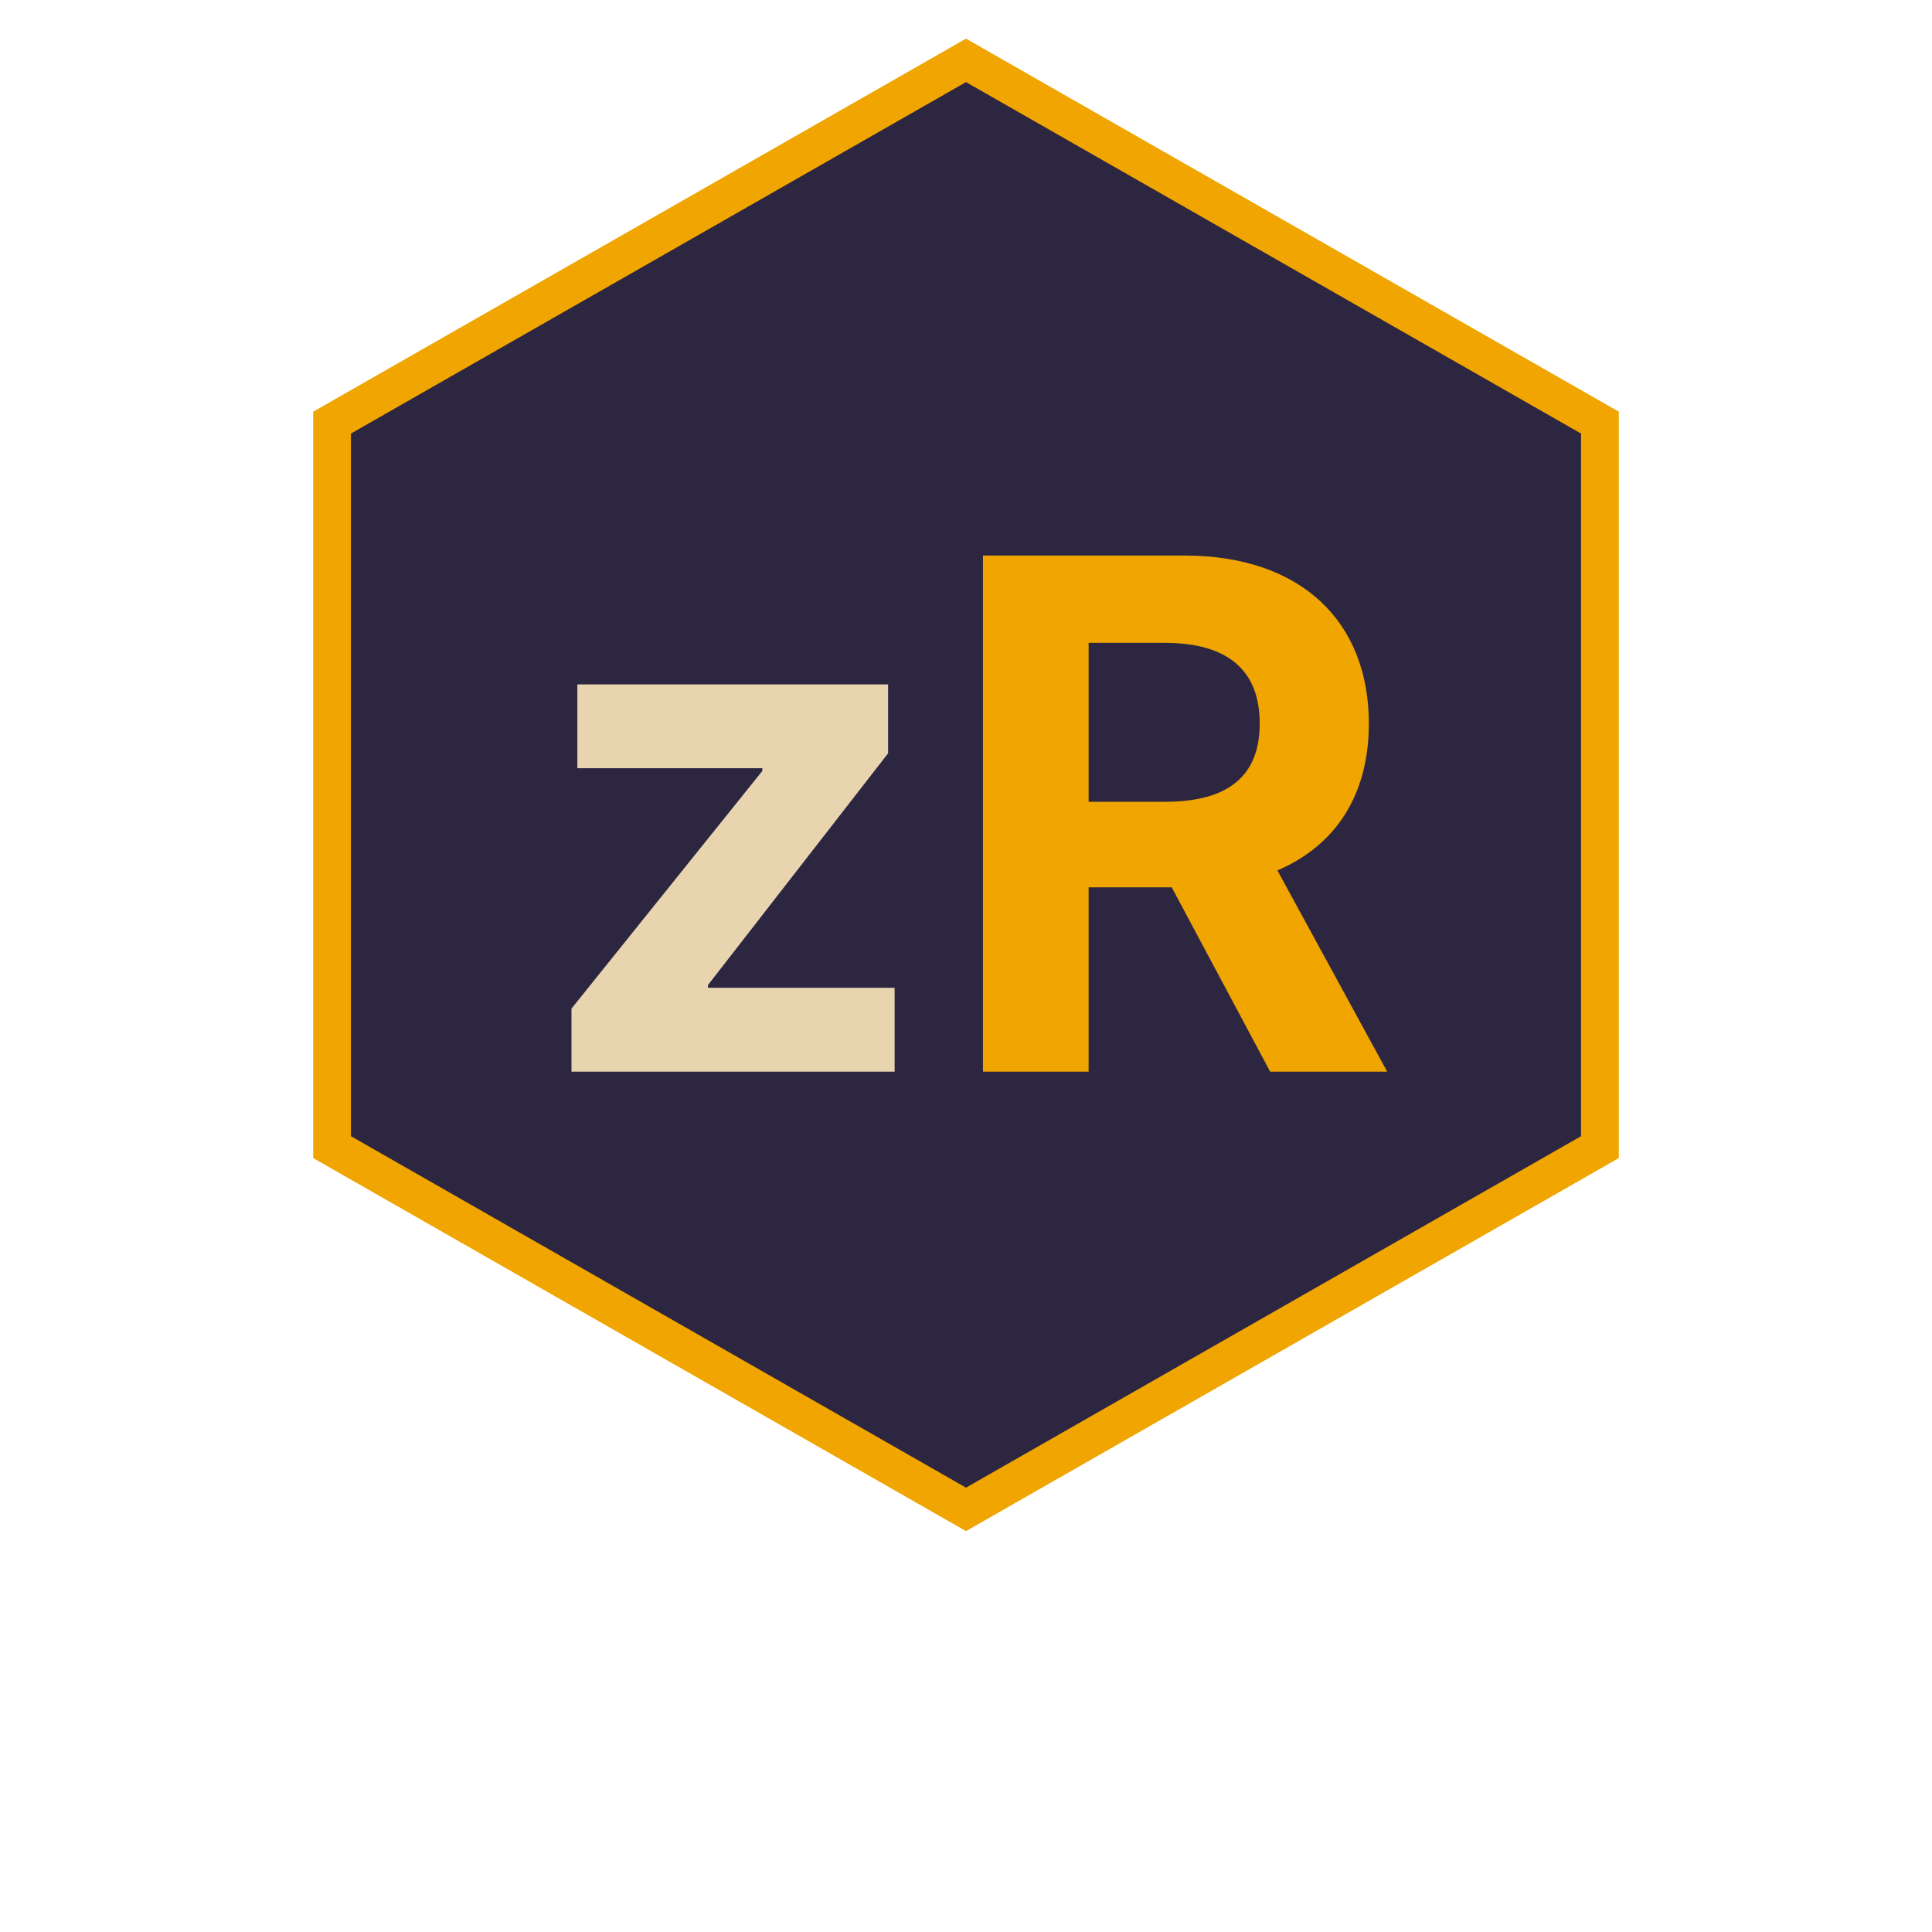
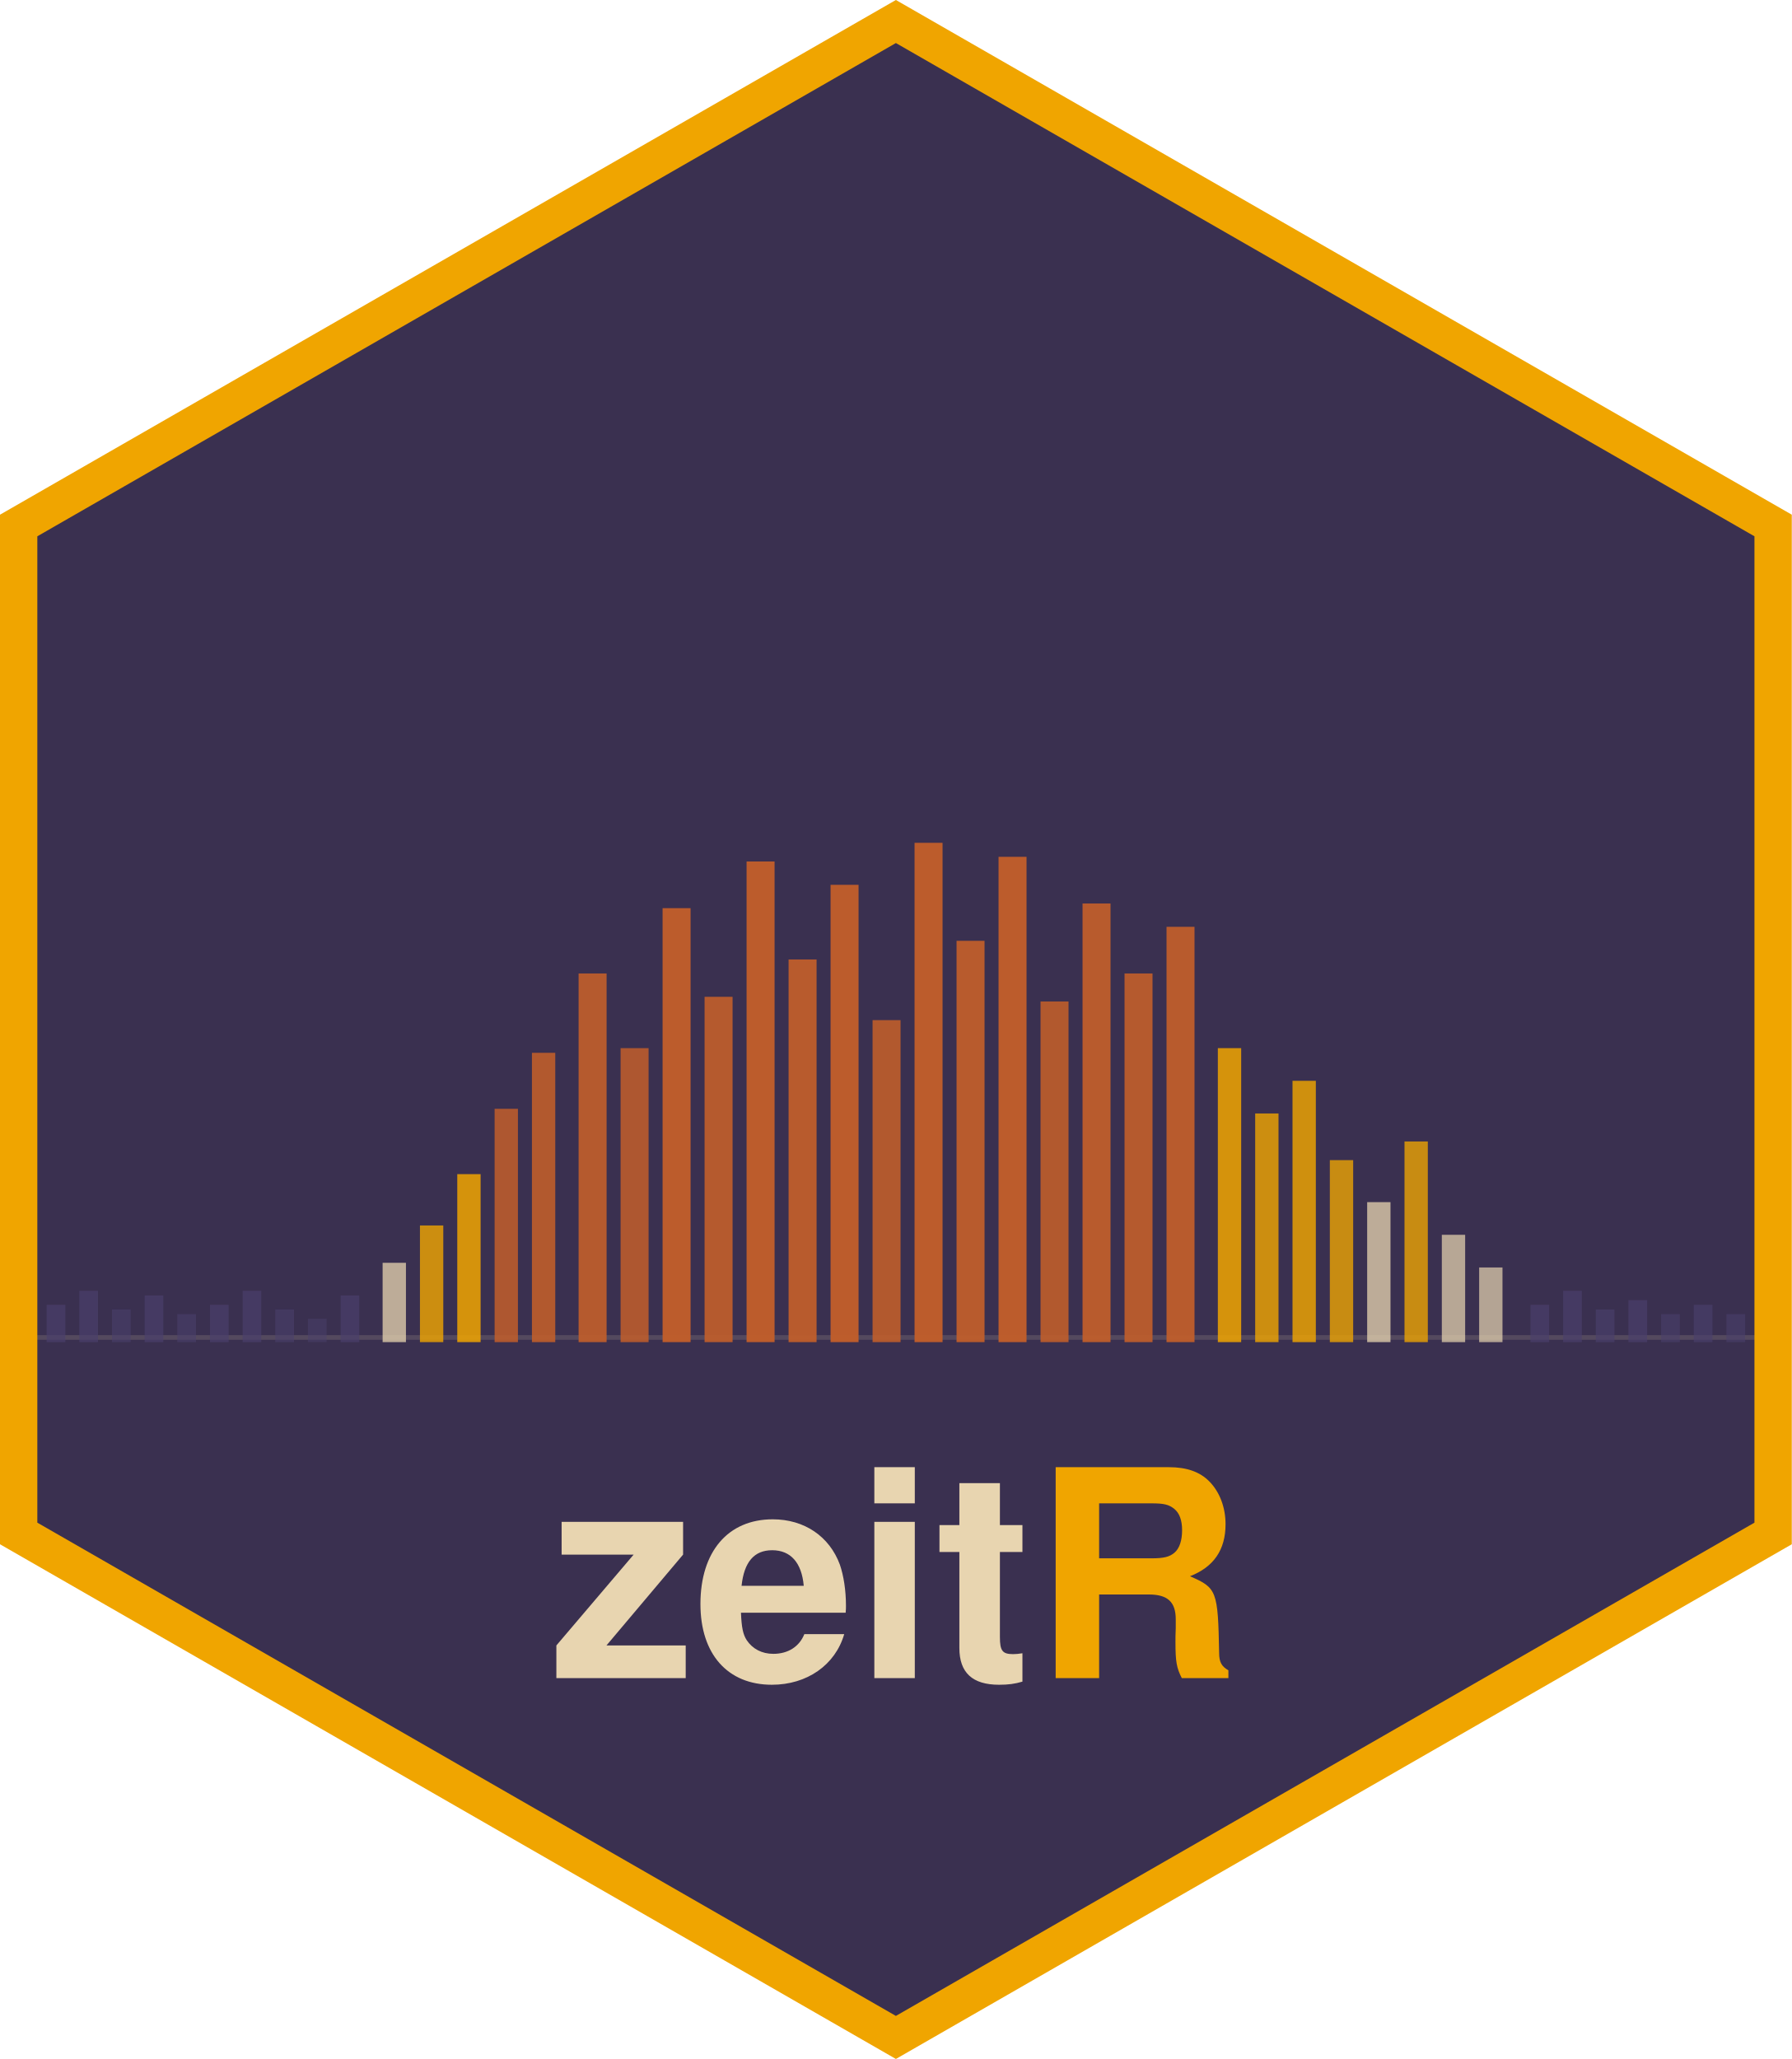
- <svg xmlns="http://www.w3.org/2000/svg" viewBox="0 0 512 512">
+ <svg xmlns="http://www.w3.org/2000/svg" id="Layer_1" version="1.1" viewBox="0 0 384 441.23">
  <defs>
-     <clipPath id="fc">
-       <polygon points="256,16 424,112 424,304 256,400 88,304 88,112" />
+     <style>
+       .st0, .st1, .st2 {
+         fill: none;
+       }
+ 
+       .st3, .st4, .st5, .st6, .st7, .st8, .st9, .st10, .st11, .st12, .st13, .st14, .st15, .st2, .st16, .st17, .st18, .st19, .st20, .st21 {
+         isolation: isolate;
+       }
+ 
+       .st4, .st13, .st14, .st15 {
+         fill: #e8d5b0;
+       }
+ 
+       .st4, .st16 {
+         font-family: Helvetica-Bold, Helvetica;
+         font-size: 62px;
+         font-weight: 700;
+       }
+ 
+       .st5, .st6, .st7, .st8, .st16 {
+         fill: #f0a500;
+       }
+ 
+       .st5, .st18 {
+         opacity: .85;
+       }
+ 
+       .st6 {
+         opacity: .82;
+       }
+ 
+       .st7 {
+         opacity: .78;
+       }
+ 
+       .st8 {
+         opacity: .8;
+       }
+ 
+       .st9 {
+         opacity: .6;
+       }
+ 
+       .st9, .st10, .st11, .st12 {
+         fill: #4a3f6b;
+       }
+ 
+       .st10 {
+         opacity: .65;
+       }
+ 
+       .st11 {
+         opacity: .5;
+       }
+ 
+       .st12, .st15 {
+         opacity: .7;
+       }
+ 
+       .st13 {
+         opacity: .75;
+       }
+ 
+       .st14 {
+         opacity: .72;
+       }
+ 
+       .st1 {
+         stroke: #f0a500;
+         stroke-width: 8px;
+       }
+ 
+       .st22 {
+         fill: #3a3050;
+       }
+ 
+       .st2 {
+         opacity: .15;
+         stroke: #e8d5b0;
+       }
+ 
+       .st17 {
+         opacity: .95;
+       }
+ 
+       .st17, .st18, .st19, .st20, .st21 {
+         fill: #c25e2a;
+       }
+ 
+       .st19 {
+         opacity: .92;
+       }
+ 
+       .st20 {
+         opacity: .88;
+       }
+ 
+       .st21 {
+         opacity: .9;
+       }
+ 
+       .st23 {
+         clip-path: url(#clippath);
+       }
+     </style>
+     <clipPath id="clippath">
+       <polygon class="st0" points="192 4.61 380 112.61 380 328.61 192 436.61 4 328.61 4 112.61 192 4.61" />
    </clipPath>
  </defs>
-   <polygon points="256,16 424,112 424,304 256,400 88,304 88,112" fill="#2D2640" />
-   <g clip-path="url(#fc)">
-     <text x="256" y="284" text-anchor="middle" font-family="system-ui, -apple-system, sans-serif" font-size="188" font-weight="700" fill="#E8D5B0" letter-spacing="-6">z<tspan fill="#F0A500">R</tspan>
+   <polygon class="st22" points="192 4.61 380 112.61 380 328.61 192 436.61 4 328.61 4 112.61 192 4.61" />
+   <g class="st23">
+     <g>
+       <line class="st2" x1="4" y1="286.61" x2="380" y2="286.61" />
+       <rect class="st12" x="10" y="279.61" width="4" height="8" />
+       <rect class="st12" x="17" y="276.61" width="4" height="11" />
+       <rect class="st9" x="24" y="280.61" width="4" height="7" />
+       <rect class="st12" x="31" y="277.61" width="4" height="10" />
+       <rect class="st9" x="38" y="281.61" width="4" height="6" />
+       <rect class="st12" x="45" y="279.61" width="4" height="8" />
+       <rect class="st12" x="52" y="276.61" width="4" height="11" />
+       <rect class="st9" x="59" y="280.61" width="4" height="7" />
+       <rect class="st11" x="66" y="282.61" width="4" height="5" />
+       <rect class="st12" x="73" y="277.61" width="4" height="10" />
+       <rect class="st13" x="82" y="270.61" width="5" height="17" />
+       <rect class="st8" x="90" y="262.61" width="5" height="25" />
+       <rect class="st5" x="98" y="251.61" width="5" height="36" />
+       <rect class="st18" x="106" y="237.61" width="5" height="50" />
+       <rect class="st20" x="114" y="225.61" width="5" height="62" />
+       <rect class="st21" x="124" y="208.61" width="6" height="79" />
+       <rect class="st18" x="133" y="224.61" width="6" height="63" />
+       <rect class="st17" x="142" y="194.61" width="6" height="93" />
+       <rect class="st21" x="151" y="213.61" width="6" height="74" />
+       <rect class="st17" x="160" y="184.61" width="6" height="103" />
+       <rect class="st19" x="169" y="205.61" width="6" height="82" />
+       <rect class="st17" x="178" y="189.61" width="6" height="98" />
+       <rect class="st20" x="187" y="218.61" width="6" height="69" />
+       <rect class="st17" x="196" y="180.61" width="6" height="107" />
+       <rect class="st19" x="205" y="201.61" width="6" height="86" />
+       <rect class="st17" x="214" y="183.61" width="6" height="104" />
+       <rect class="st20" x="223" y="214.61" width="6" height="73" />
+       <rect class="st19" x="232" y="193.61" width="6" height="94" />
+       <rect class="st21" x="241" y="208.61" width="6" height="79" />
+       <rect class="st19" x="250" y="198.61" width="6" height="89" />
+       <rect class="st5" x="261" y="224.61" width="5" height="63" />
+       <rect class="st8" x="269" y="238.61" width="5" height="49" />
+       <rect class="st6" x="277" y="231.61" width="5" height="56" />
+       <rect class="st7" x="285" y="248.61" width="5" height="39" />
+       <rect class="st13" x="293" y="257.61" width="5" height="30" />
+       <rect class="st7" x="301" y="244.61" width="5" height="43" />
+       <rect class="st14" x="309" y="264.61" width="5" height="23" />
+       <rect class="st15" x="317" y="271.61" width="5" height="16" />
+       <rect class="st12" x="328" y="279.61" width="4" height="8" />
+       <rect class="st12" x="335" y="276.61" width="4" height="11" />
+       <rect class="st10" x="342" y="280.61" width="4" height="7" />
+       <rect class="st12" x="349" y="278.61" width="4" height="9" />
+       <rect class="st9" x="356" y="281.61" width="4" height="6" />
+       <rect class="st10" x="363" y="279.61" width="4" height="8" />
+       <rect class="st9" x="370" y="281.61" width="4" height="6" />
+     </g>
+   </g>
+   <g class="st3">
+     <text class="st4" transform="translate(117.94 359.61)">
+       <tspan x="0" y="0">zeit</tspan>
+     </text>
+     <text class="st16" transform="translate(221.29 359.61)">
+       <tspan x="0" y="0">R</tspan>
    </text>
  </g>
-   <polygon points="256,16 424,112 424,304 256,400 88,304 88,112" fill="none" stroke="#F0A500" stroke-width="10" />
+   <polygon class="st1" points="192 4.61 380 112.61 380 328.61 192 436.61 4 328.61 4 112.61 192 4.61" />
</svg>
